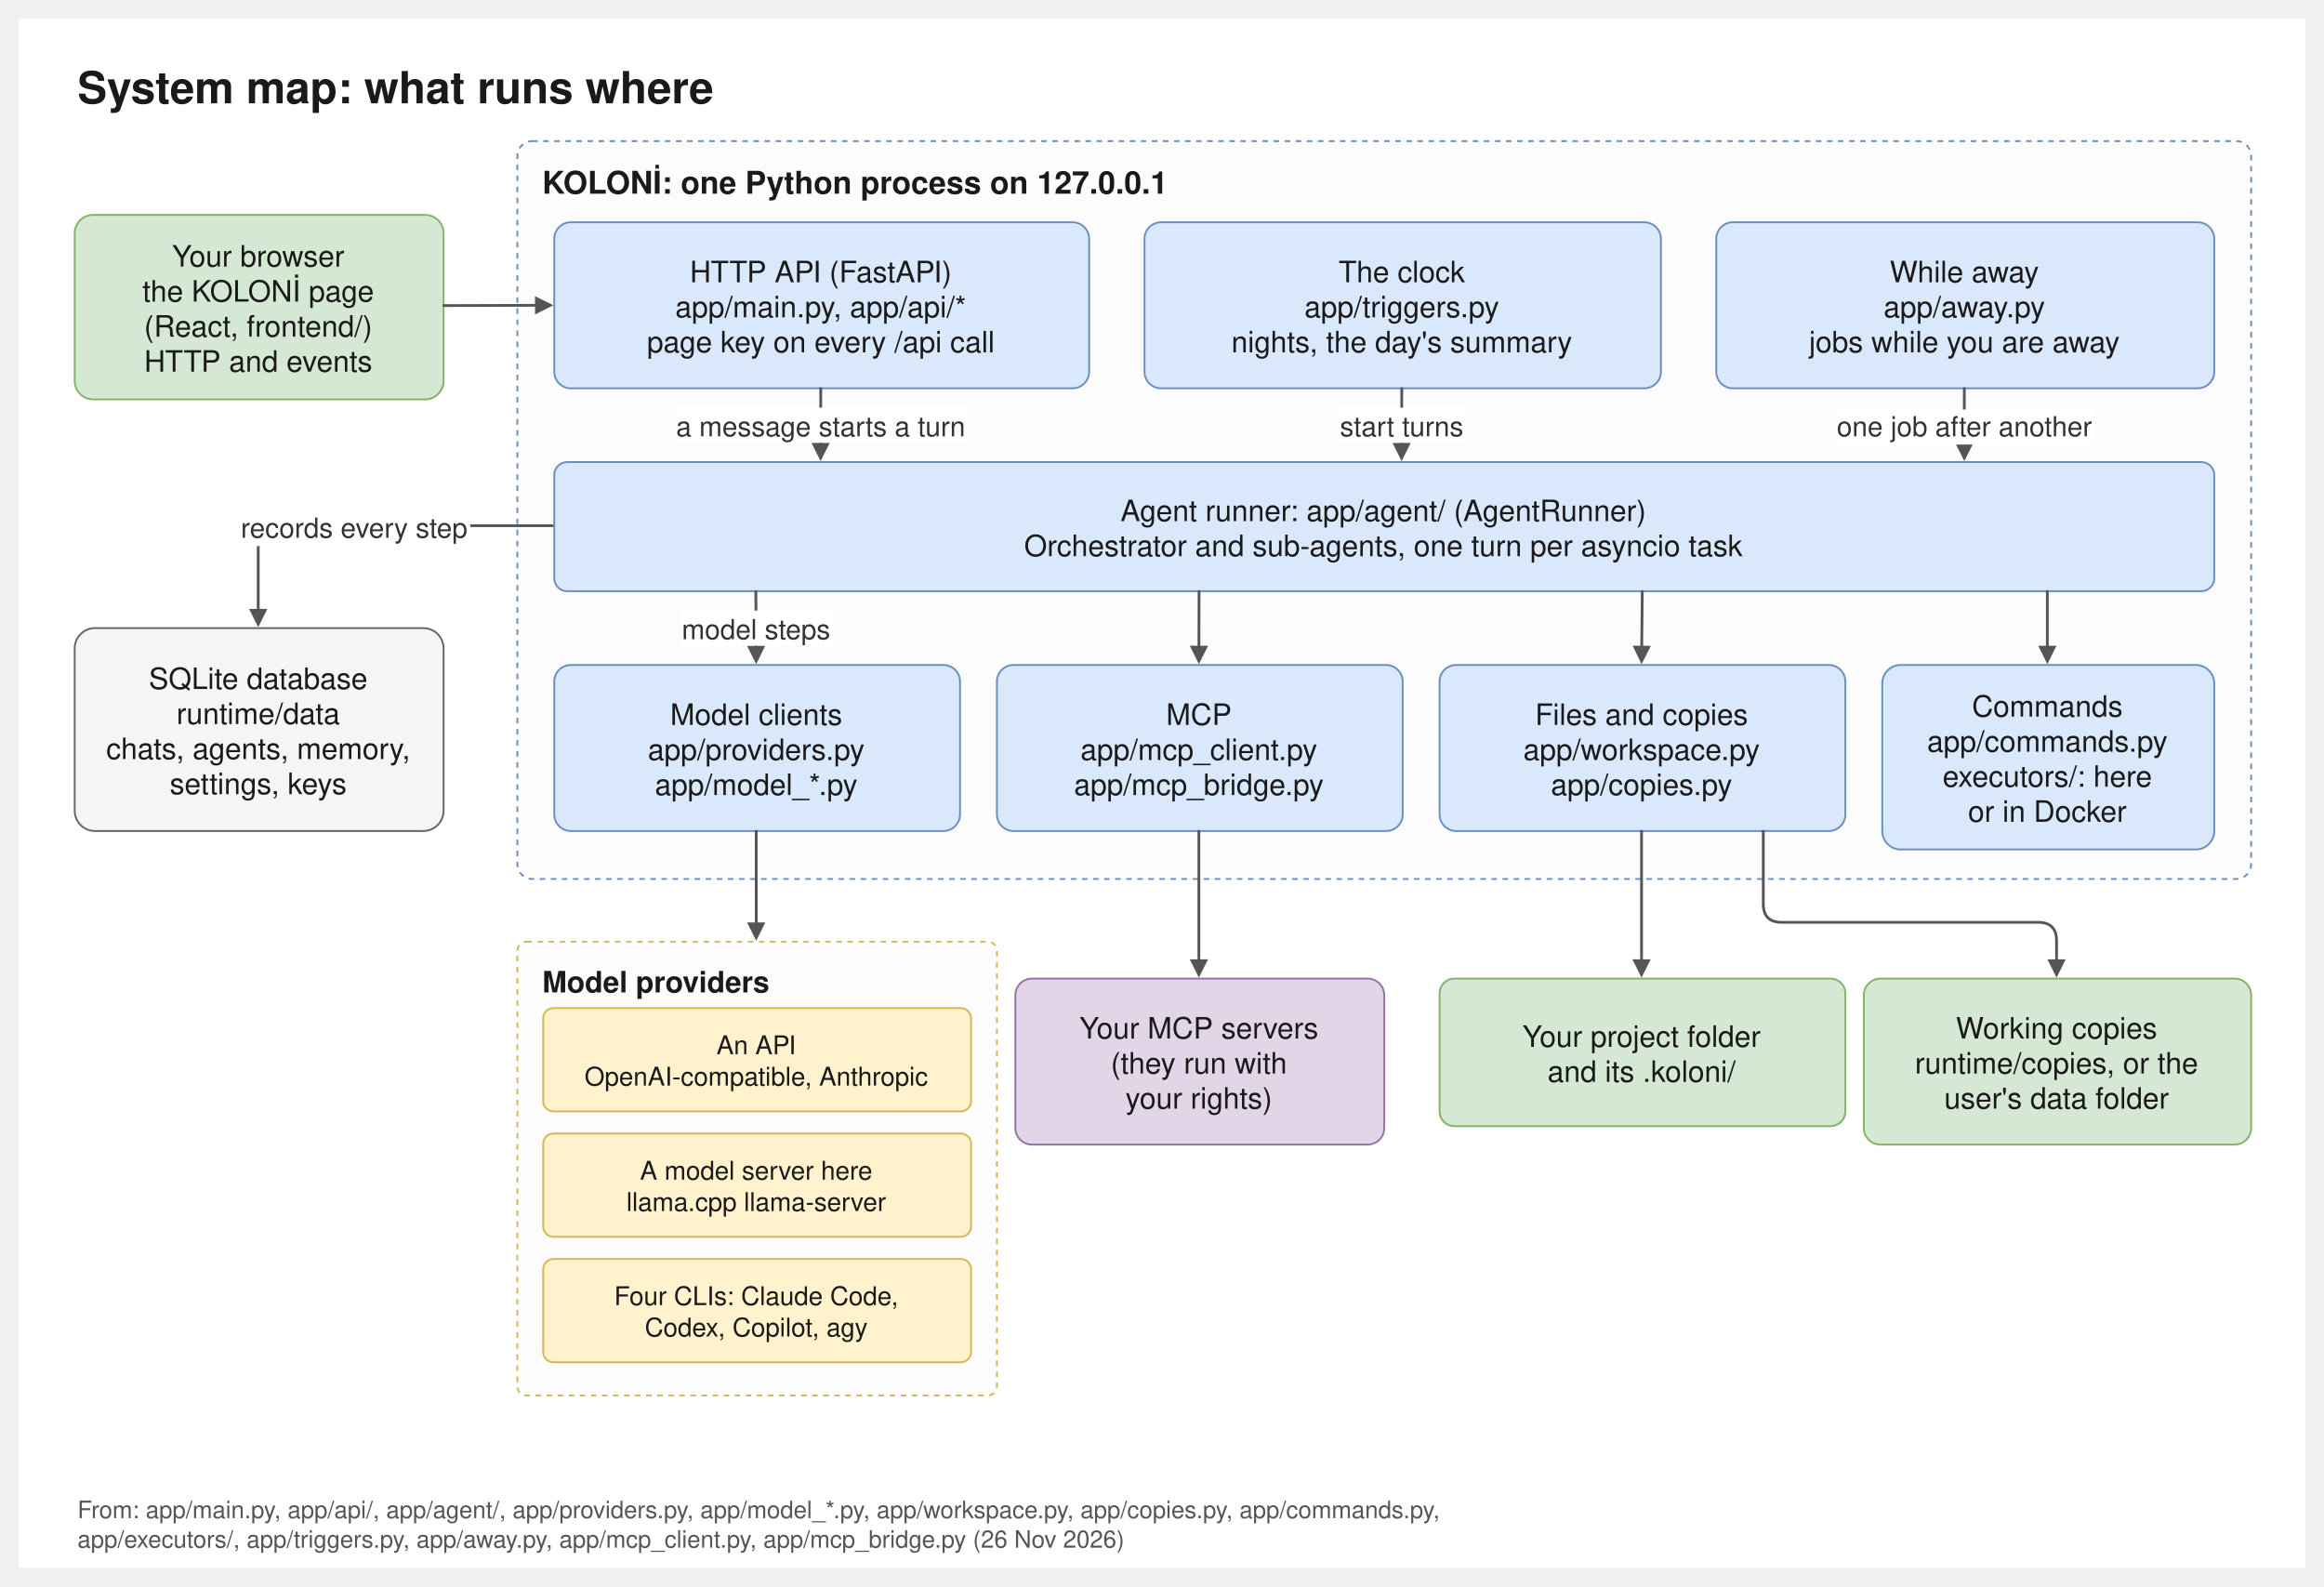
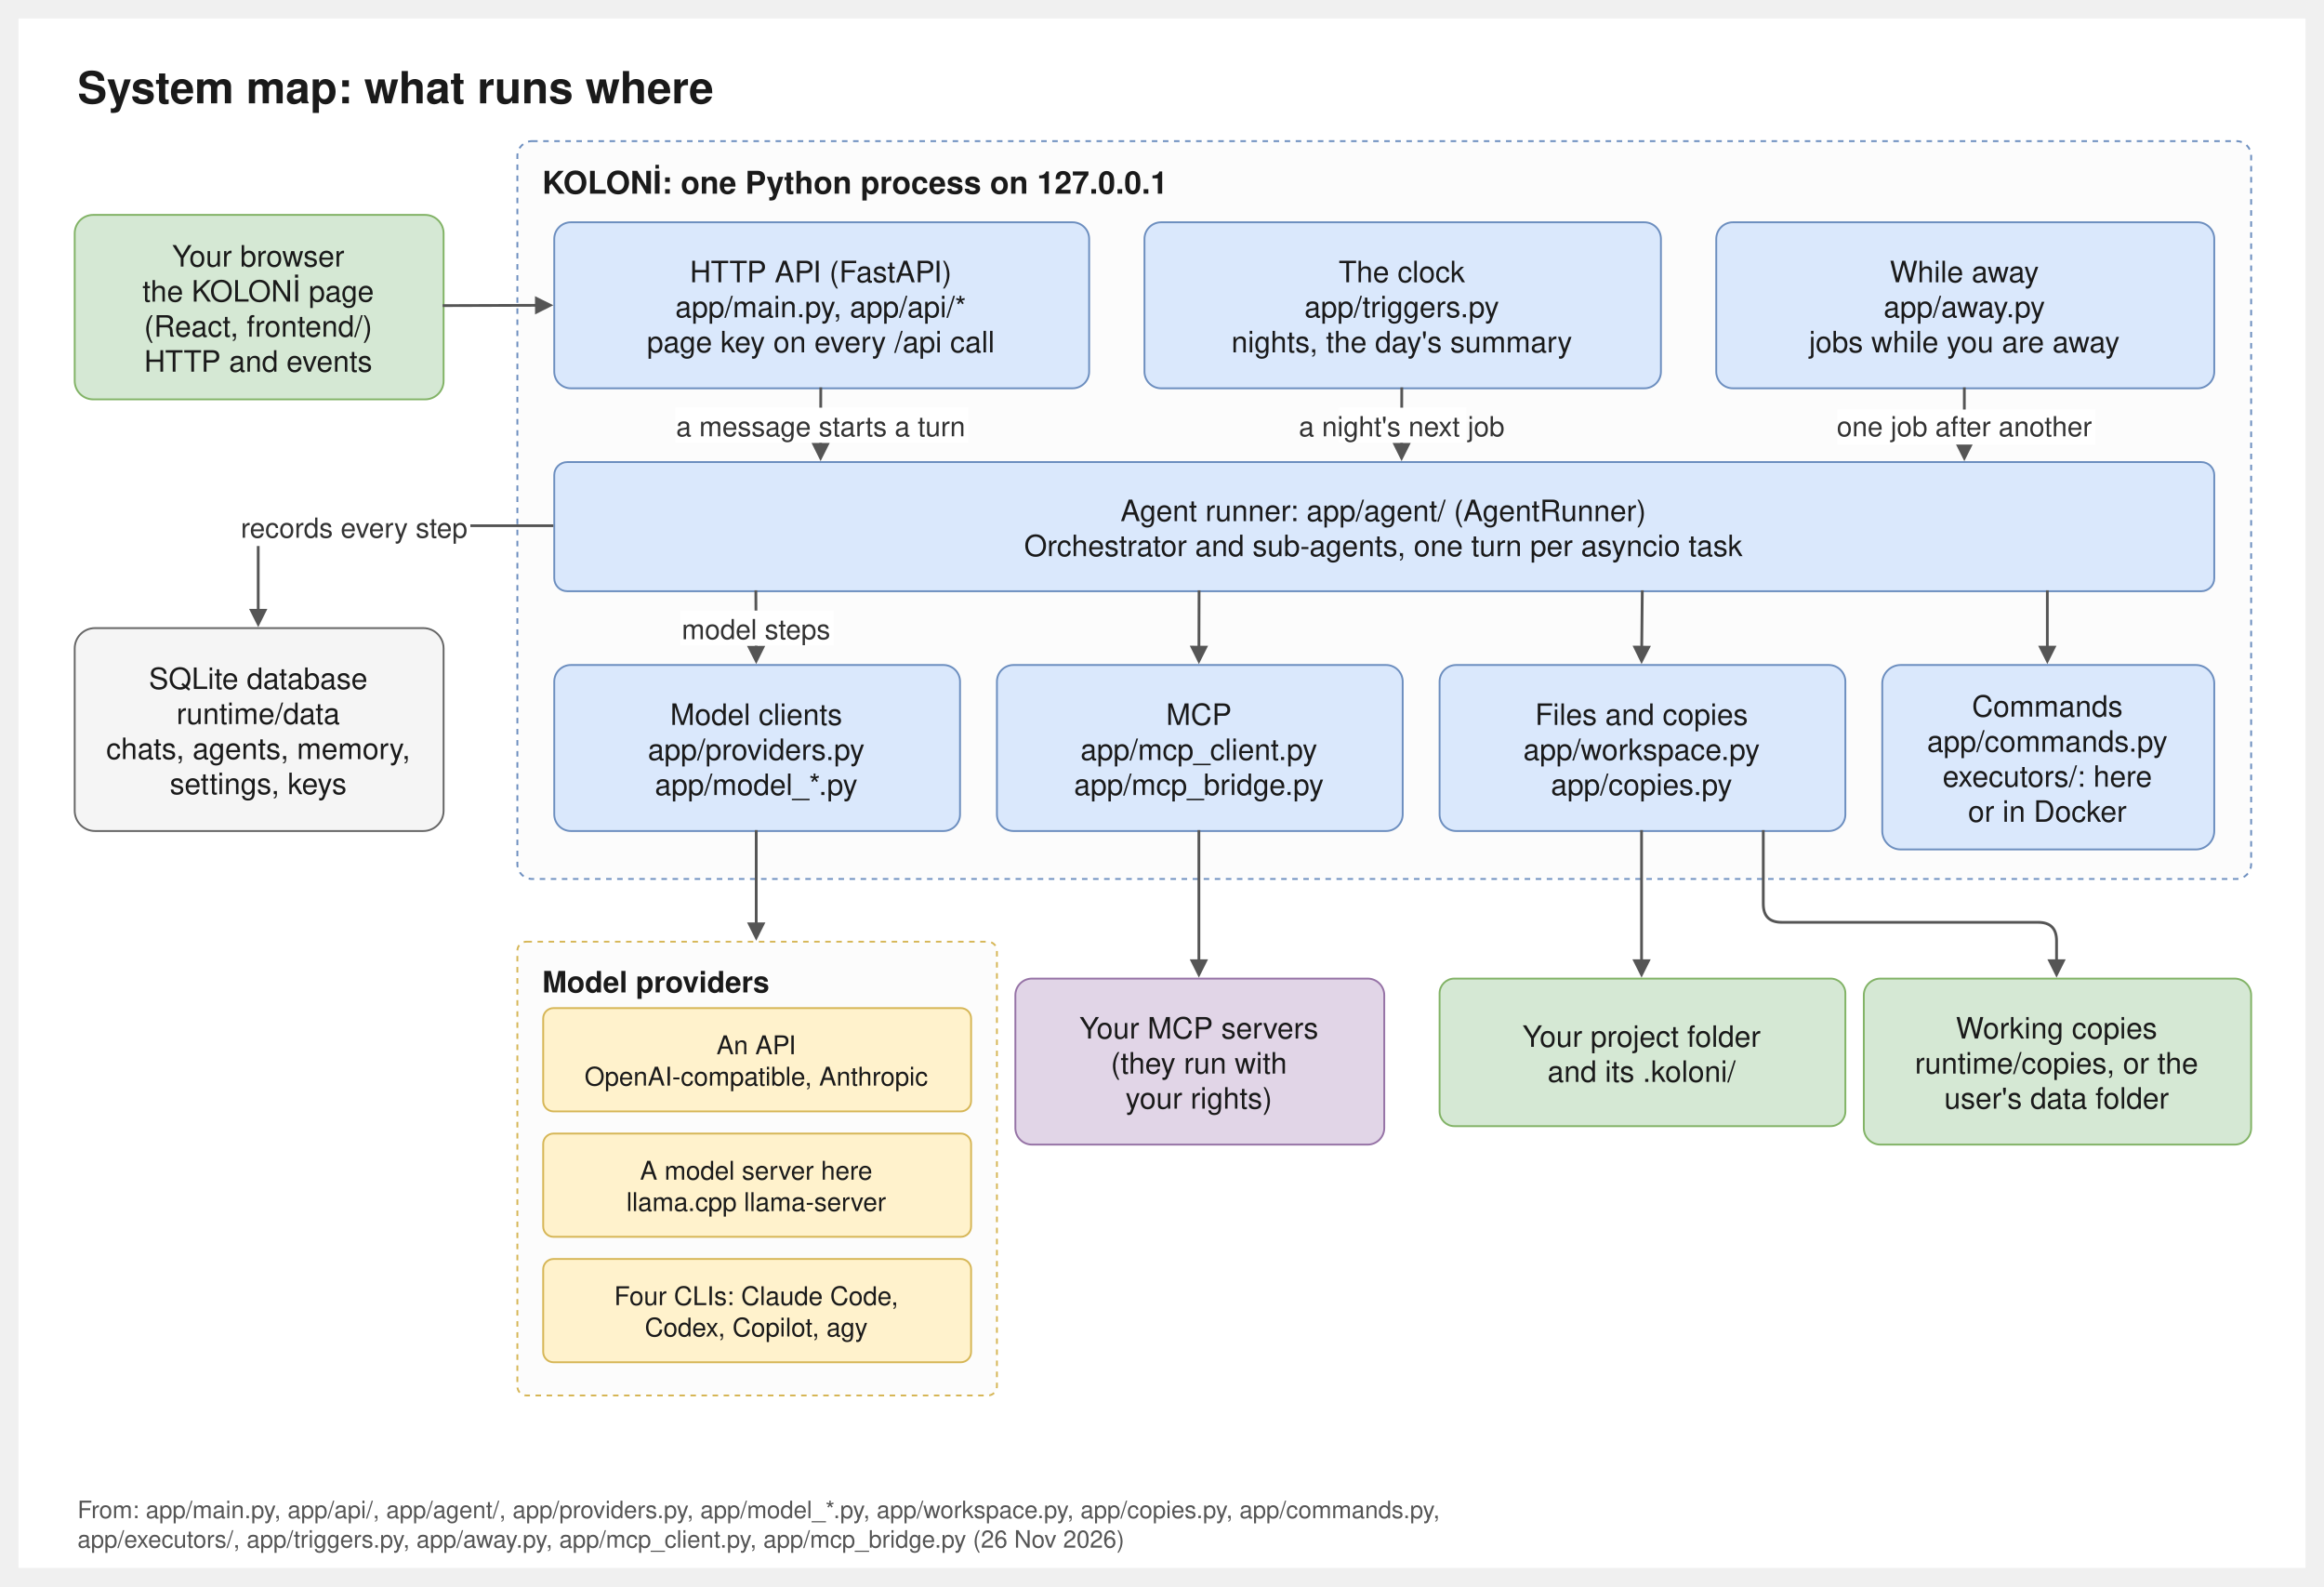
<svg xmlns="http://www.w3.org/2000/svg" style="background: transparent; background-color: transparent;" version="1.1" width="1260px" height="860px" viewBox="0 0 1260 860">
  <defs />
  <g>
    <g data-cell-id="0">
      <g data-cell-id="1">
        <g data-cell-id="backdrop">
          <g>
            <rect x="10" y="10" width="1240" height="840" fill="#ffffff" stroke="none" pointer-events="all" style="fill: light-dark(rgb(255, 255, 255), rgb(18, 18, 18));" />
          </g>
        </g>
        <g data-cell-id="title">
          <g>
            <rect x="40" y="26" width="1180" height="36" fill="none" stroke="none" pointer-events="all" />
          </g>
          <g>
            <g fill="#1a1a1a" font-family="Helvetica" font-weight="bold" text-anchor="start" font-size="24px" style="fill: light-dark(rgb(26, 26, 26), rgb(215, 215, 215));">
              <text x="42" y="56">System map: what runs where</text>
            </g>
          </g>
        </g>
        <g data-cell-id="page">
          <g transform="translate(0.5,0.5)">
            <rect x="40" y="116" width="200" height="100" rx="10" ry="10" fill="#d5e8d4" stroke="#82b366" pointer-events="all" style="fill: light-dark(rgb(213, 232, 212), rgb(31, 47, 30)); stroke: light-dark(rgb(130, 179, 102), rgb(68, 110, 44));" />
          </g>
          <g>
            <g fill="#1a1a1a" font-family="Helvetica" text-anchor="middle" font-size="16px" style="fill: light-dark(rgb(26, 26, 26), rgb(215, 215, 215));">
              <text x="140" y="144.5">Your browser</text>
              <text x="140" y="163.5">the KOLONİ page</text>
              <text x="140" y="182.5">(React, frontend/)</text>
              <text x="140" y="201.5">HTTP and events</text>
            </g>
          </g>
        </g>
        <g data-cell-id="db">
          <g transform="translate(0.5,0.5)">
            <rect x="40" y="340" width="200" height="110" rx="11" ry="11" fill="#f5f5f5" stroke="#666666" pointer-events="all" style="fill: light-dark(rgb(245, 245, 245), rgb(26, 26, 26)); stroke: light-dark(rgb(102, 102, 102), rgb(149, 149, 149));" />
          </g>
          <g>
            <g fill="#1a1a1a" font-family="Helvetica" text-anchor="middle" font-size="16px" style="fill: light-dark(rgb(26, 26, 26), rgb(215, 215, 215));">
              <text x="140" y="373.5">SQLite database</text>
              <text x="140" y="392.5">runtime/data</text>
              <text x="140" y="411.5">chats, agents, memory,</text>
              <text x="140" y="430.5">settings, keys</text>
            </g>
          </g>
        </g>
        <g data-cell-id="proc">
          <g transform="translate(0.5,0.5)">
            <rect x="280" y="76" width="940" height="400" rx="8" ry="8" fill="#fcfcfc" stroke="#6c8ebf" stroke-dasharray="3 3" pointer-events="all" style="fill: light-dark(rgb(252, 252, 252), rgb(20, 20, 20)); stroke: light-dark(rgb(108, 142, 191), rgb(92, 121, 163));" />
          </g>
          <g>
            <g fill="#1a1a1a" font-family="Helvetica" font-weight="bold" text-anchor="start" font-size="17px" style="fill: light-dark(rgb(26, 26, 26), rgb(215, 215, 215));">
              <text x="294" y="105">KOLONİ: one Python process on 127.0.0.1</text>
            </g>
          </g>
        </g>
        <g data-cell-id="api">
          <g transform="translate(0.5,0.5)">
            <rect x="300" y="120" width="290" height="90" rx="9" ry="9" fill="#dae8fc" stroke="#6c8ebf" pointer-events="all" style="fill: light-dark(rgb(218, 232, 252), rgb(29, 41, 59)); stroke: light-dark(rgb(108, 142, 191), rgb(92, 121, 163));" />
          </g>
          <g>
            <g fill="#1a1a1a" font-family="Helvetica" text-anchor="middle" font-size="16px" style="fill: light-dark(rgb(26, 26, 26), rgb(215, 215, 215));">
              <text x="445" y="153">HTTP API (FastAPI)</text>
              <text x="445" y="172">app/main.py, app/api/*</text>
              <text x="445" y="191">page key on every /api call</text>
            </g>
          </g>
        </g>
        <g data-cell-id="trig">
          <g transform="translate(0.5,0.5)">
            <rect x="620" y="120" width="280" height="90" rx="9" ry="9" fill="#dae8fc" stroke="#6c8ebf" pointer-events="all" style="fill: light-dark(rgb(218, 232, 252), rgb(29, 41, 59)); stroke: light-dark(rgb(108, 142, 191), rgb(92, 121, 163));" />
          </g>
          <g>
            <g fill="#1a1a1a" font-family="Helvetica" text-anchor="middle" font-size="16px" style="fill: light-dark(rgb(26, 26, 26), rgb(215, 215, 215));">
              <text x="760" y="153">The clock</text>
              <text x="760" y="172">app/triggers.py</text>
              <text x="760" y="191">nights, the day's summary</text>
            </g>
          </g>
        </g>
        <g data-cell-id="night">
          <g transform="translate(0.5,0.5)">
            <rect x="930" y="120" width="270" height="90" rx="9" ry="9" fill="#dae8fc" stroke="#6c8ebf" pointer-events="all" style="fill: light-dark(rgb(218, 232, 252), rgb(29, 41, 59)); stroke: light-dark(rgb(108, 142, 191), rgb(92, 121, 163));" />
          </g>
          <g>
            <g fill="#1a1a1a" font-family="Helvetica" text-anchor="middle" font-size="16px" style="fill: light-dark(rgb(26, 26, 26), rgb(215, 215, 215));">
              <text x="1065" y="153">While away</text>
              <text x="1065" y="172">app/away.py</text>
              <text x="1065" y="191">jobs while you are away</text>
            </g>
          </g>
        </g>
        <g data-cell-id="run">
          <g transform="translate(0.5,0.5)">
            <rect x="300" y="250" width="900" height="70" rx="7" ry="7" fill="#dae8fc" stroke="#6c8ebf" pointer-events="all" style="fill: light-dark(rgb(218, 232, 252), rgb(29, 41, 59)); stroke: light-dark(rgb(108, 142, 191), rgb(92, 121, 163));" />
          </g>
          <g>
            <g fill="#1a1a1a" font-family="Helvetica" text-anchor="middle" font-size="16px" style="fill: light-dark(rgb(26, 26, 26), rgb(215, 215, 215));">
              <text x="750" y="282.5">Agent runner: app/agent/ (AgentRunner)</text>
              <text x="750" y="301.5">Orchestrator and sub-agents, one turn per asyncio task</text>
            </g>
          </g>
        </g>
        <g data-cell-id="models">
          <g transform="translate(0.5,0.5)">
            <rect x="300" y="360" width="220" height="90" rx="9" ry="9" fill="#dae8fc" stroke="#6c8ebf" pointer-events="all" style="fill: light-dark(rgb(218, 232, 252), rgb(29, 41, 59)); stroke: light-dark(rgb(108, 142, 191), rgb(92, 121, 163));" />
          </g>
          <g>
            <g fill="#1a1a1a" font-family="Helvetica" text-anchor="middle" font-size="16px" style="fill: light-dark(rgb(26, 26, 26), rgb(215, 215, 215));">
              <text x="410" y="393">Model clients</text>
              <text x="410" y="412">app/providers.py</text>
              <text x="410" y="431">app/model_*.py</text>
            </g>
          </g>
        </g>
        <g data-cell-id="mcp">
          <g transform="translate(0.5,0.5)">
            <rect x="540" y="360" width="220" height="90" rx="9" ry="9" fill="#dae8fc" stroke="#6c8ebf" pointer-events="all" style="fill: light-dark(rgb(218, 232, 252), rgb(29, 41, 59)); stroke: light-dark(rgb(108, 142, 191), rgb(92, 121, 163));" />
          </g>
          <g>
            <g fill="#1a1a1a" font-family="Helvetica" text-anchor="middle" font-size="16px" style="fill: light-dark(rgb(26, 26, 26), rgb(215, 215, 215));">
              <text x="650" y="393">MCP</text>
              <text x="650" y="412">app/mcp_client.py</text>
              <text x="650" y="431">app/mcp_bridge.py</text>
            </g>
          </g>
        </g>
        <g data-cell-id="ws">
          <g transform="translate(0.5,0.5)">
            <rect x="780" y="360" width="220" height="90" rx="9" ry="9" fill="#dae8fc" stroke="#6c8ebf" pointer-events="all" style="fill: light-dark(rgb(218, 232, 252), rgb(29, 41, 59)); stroke: light-dark(rgb(108, 142, 191), rgb(92, 121, 163));" />
          </g>
          <g>
            <g fill="#1a1a1a" font-family="Helvetica" text-anchor="middle" font-size="16px" style="fill: light-dark(rgb(26, 26, 26), rgb(215, 215, 215));">
              <text x="890" y="393">Files and copies</text>
              <text x="890" y="412">app/workspace.py</text>
              <text x="890" y="431">app/copies.py</text>
            </g>
          </g>
        </g>
        <g data-cell-id="cmd">
          <g transform="translate(0.5,0.5)">
            <rect x="1020" y="360" width="180" height="100" rx="10" ry="10" fill="#dae8fc" stroke="#6c8ebf" pointer-events="all" style="fill: light-dark(rgb(218, 232, 252), rgb(29, 41, 59)); stroke: light-dark(rgb(108, 142, 191), rgb(92, 121, 163));" />
          </g>
          <g>
            <g fill="#1a1a1a" font-family="Helvetica" text-anchor="middle" font-size="16px" style="fill: light-dark(rgb(26, 26, 26), rgb(215, 215, 215));">
              <text x="1110" y="388.5">Commands</text>
              <text x="1110" y="407.5">app/commands.py</text>
              <text x="1110" y="426.5">executors/: here</text>
              <text x="1110" y="445.5">or in Docker</text>
            </g>
          </g>
        </g>
        <g data-cell-id="prov">
          <g transform="translate(0.5,0.5)">
            <rect x="280" y="510" width="260" height="246" rx="4.92" ry="4.92" fill="#fcfcfc" stroke="#d6b656" stroke-dasharray="3 3" pointer-events="all" style="fill: light-dark(rgb(252, 252, 252), rgb(20, 20, 20)); stroke: light-dark(rgb(214, 182, 86), rgb(109, 81, 0));" />
          </g>
          <g>
            <g fill="#1a1a1a" font-family="Helvetica" font-weight="bold" text-anchor="start" font-size="16px" style="fill: light-dark(rgb(26, 26, 26), rgb(215, 215, 215));">
              <text x="294" y="538">Model providers</text>
            </g>
          </g>
        </g>
        <g data-cell-id="p_api">
          <g transform="translate(0.5,0.5)">
            <rect x="294" y="546" width="232" height="56" rx="5.6" ry="5.6" fill="#fff2cc" stroke="#d6b656" pointer-events="all" style="fill: light-dark(rgb(255, 242, 204), rgb(40, 29, 0)); stroke: light-dark(rgb(214, 182, 86), rgb(109, 81, 0));" />
          </g>
          <g>
            <g fill="#1a1a1a" font-family="Helvetica" text-anchor="middle" font-size="14px" style="fill: light-dark(rgb(26, 26, 26), rgb(215, 215, 215));">
              <text x="410" y="571.5">An API</text>
              <text x="410" y="588.5">OpenAI-compatible, Anthropic</text>
            </g>
          </g>
        </g>
        <g data-cell-id="p_local">
          <g transform="translate(0.5,0.5)">
            <rect x="294" y="614" width="232" height="56" rx="5.6" ry="5.6" fill="#fff2cc" stroke="#d6b656" pointer-events="all" style="fill: light-dark(rgb(255, 242, 204), rgb(40, 29, 0)); stroke: light-dark(rgb(214, 182, 86), rgb(109, 81, 0));" />
          </g>
          <g>
            <g fill="#1a1a1a" font-family="Helvetica" text-anchor="middle" font-size="14px" style="fill: light-dark(rgb(26, 26, 26), rgb(215, 215, 215));">
              <text x="410" y="639.5">A model server here</text>
              <text x="410" y="656.5">llama.cpp llama-server</text>
            </g>
          </g>
        </g>
        <g data-cell-id="p_cli">
          <g transform="translate(0.5,0.5)">
            <rect x="294" y="682" width="232" height="56" rx="5.6" ry="5.6" fill="#fff2cc" stroke="#d6b656" pointer-events="all" style="fill: light-dark(rgb(255, 242, 204), rgb(40, 29, 0)); stroke: light-dark(rgb(214, 182, 86), rgb(109, 81, 0));" />
          </g>
          <g>
            <g fill="#1a1a1a" font-family="Helvetica" text-anchor="middle" font-size="14px" style="fill: light-dark(rgb(26, 26, 26), rgb(215, 215, 215));">
              <text x="410" y="707.5">Four CLIs: Claude Code,</text>
              <text x="410" y="724.5">Codex, Copilot, agy</text>
            </g>
          </g>
        </g>
        <g data-cell-id="srv">
          <g transform="translate(0.5,0.5)">
            <rect x="550" y="530" width="200" height="90" rx="9" ry="9" fill="#e1d5e7" stroke="#9673a6" pointer-events="all" style="fill: light-dark(rgb(225, 213, 231), rgb(57, 47, 63)); stroke: light-dark(rgb(150, 115, 166), rgb(149, 119, 163));" />
          </g>
          <g>
            <g fill="#1a1a1a" font-family="Helvetica" text-anchor="middle" font-size="16px" style="fill: light-dark(rgb(26, 26, 26), rgb(215, 215, 215));">
              <text x="650" y="563">Your MCP servers</text>
              <text x="650" y="582">(they run with</text>
              <text x="650" y="601">your rights)</text>
            </g>
          </g>
        </g>
        <g data-cell-id="proj">
          <g transform="translate(0.5,0.5)">
            <rect x="780" y="530" width="220" height="80" rx="8" ry="8" fill="#d5e8d4" stroke="#82b366" pointer-events="all" style="fill: light-dark(rgb(213, 232, 212), rgb(31, 47, 30)); stroke: light-dark(rgb(130, 179, 102), rgb(68, 110, 44));" />
          </g>
          <g>
            <g fill="#1a1a1a" font-family="Helvetica" text-anchor="middle" font-size="16px" style="fill: light-dark(rgb(26, 26, 26), rgb(215, 215, 215));">
              <text x="890" y="567.5">Your project folder</text>
              <text x="890" y="586.5">and its .koloni/</text>
            </g>
          </g>
        </g>
        <g data-cell-id="copies">
          <g transform="translate(0.5,0.5)">
            <rect x="1010" y="530" width="210" height="90" rx="9" ry="9" fill="#d5e8d4" stroke="#82b366" pointer-events="all" style="fill: light-dark(rgb(213, 232, 212), rgb(31, 47, 30)); stroke: light-dark(rgb(130, 179, 102), rgb(68, 110, 44));" />
          </g>
          <g>
            <g fill="#1a1a1a" font-family="Helvetica" text-anchor="middle" font-size="16px" style="fill: light-dark(rgb(26, 26, 26), rgb(215, 215, 215));">
              <text x="1115" y="563">Working copies</text>
              <text x="1115" y="582">runtime/copies, or the</text>
              <text x="1115" y="601">user's data folder</text>
            </g>
          </g>
        </g>
        <g data-cell-id="e20">
          <g>
            <path d="M 240 165.67 L 290.82 165.51" fill="none" stroke="#555555" stroke-width="1.5" stroke-miterlimit="10" pointer-events="stroke" style="stroke: light-dark(rgb(85, 85, 85), rgb(164, 164, 164));" />
            <path d="M 298.32 165.48 L 290.84 169.26 L 290.81 161.76 Z" fill="#555555" stroke="#555555" stroke-width="1.5" stroke-miterlimit="10" pointer-events="all" style="fill: light-dark(rgb(85, 85, 85), rgb(164, 164, 164)); stroke: light-dark(rgb(85, 85, 85), rgb(164, 164, 164));" />
          </g>
        </g>
        <g data-cell-id="e21">
          <g>
            <path d="M 445 210 L 444.92 240.82" fill="none" stroke="#555555" stroke-width="1.5" stroke-miterlimit="10" pointer-events="stroke" style="stroke: light-dark(rgb(85, 85, 85), rgb(164, 164, 164));" />
            <path d="M 444.9 248.32 L 441.17 240.81 L 448.67 240.83 Z" fill="#555555" stroke="#555555" stroke-width="1.5" stroke-miterlimit="10" pointer-events="all" style="fill: light-dark(rgb(85, 85, 85), rgb(164, 164, 164)); stroke: light-dark(rgb(85, 85, 85), rgb(164, 164, 164));" />
          </g>
          <g>
            <g fill="#333333" font-family="Helvetica" text-anchor="middle" font-size="15px" style="fill: light-dark(rgb(51, 51, 51), rgb(193, 193, 193));">
              <rect fill="#ffffff" stroke="none" x="366" y="221" width="159" height="19" stroke-width="0" style="fill: light-dark(rgb(255, 255, 255), rgb(18, 18, 18));" />
              <text x="444.95" y="236.5">a message starts a turn</text>
            </g>
          </g>
        </g>
        <g data-cell-id="e22">
          <g>
            <path d="M 760 210 L 759.92 240.82" fill="none" stroke="#555555" stroke-width="1.5" stroke-miterlimit="10" pointer-events="stroke" style="stroke: light-dark(rgb(85, 85, 85), rgb(164, 164, 164));" />
            <path d="M 759.9 248.32 L 756.17 240.81 L 763.67 240.83 Z" fill="#555555" stroke="#555555" stroke-width="1.5" stroke-miterlimit="10" pointer-events="all" style="fill: light-dark(rgb(85, 85, 85), rgb(164, 164, 164)); stroke: light-dark(rgb(85, 85, 85), rgb(164, 164, 164));" />
          </g>
          <g>
            <g fill="#333333" font-family="Helvetica" text-anchor="middle" font-size="15px" style="fill: light-dark(rgb(51, 51, 51), rgb(193, 193, 193));">
              <rect fill="#ffffff" stroke="none" x="726" y="221" width="69" height="19" stroke-width="0" style="fill: light-dark(rgb(255, 255, 255), rgb(18, 18, 18));" />
-               <text x="759.95" y="236.5">start turns</text>
+               <text x="759.95" y="236.5">a night's next job</text>
            </g>
          </g>
        </g>
        <g data-cell-id="e23">
          <g>
            <path d="M 1065 210 L 1065 240.82" fill="none" stroke="#555555" stroke-width="1.5" stroke-miterlimit="10" pointer-events="stroke" style="stroke: light-dark(rgb(85, 85, 85), rgb(164, 164, 164));" />
            <path d="M 1065 248.32 L 1061.25 240.82 L 1068.75 240.82 Z" fill="#555555" stroke="#555555" stroke-width="1.5" stroke-miterlimit="10" pointer-events="all" style="fill: light-dark(rgb(85, 85, 85), rgb(164, 164, 164)); stroke: light-dark(rgb(85, 85, 85), rgb(164, 164, 164));" />
          </g>
          <g>
            <g fill="#333333" font-family="Helvetica" text-anchor="middle" font-size="15px" style="fill: light-dark(rgb(51, 51, 51), rgb(193, 193, 193));">
              <rect fill="#ffffff" stroke="none" x="996" y="222" width="140" height="19" stroke-width="0" style="fill: light-dark(rgb(255, 255, 255), rgb(18, 18, 18));" />
              <text x="1065" y="236.5">one job after another</text>
            </g>
          </g>
        </g>
        <g data-cell-id="e24">
          <g>
            <path d="M 300 285 L 150 285 Q 140 285 140 295 L 140 330.82" fill="none" stroke="#555555" stroke-width="1.5" stroke-miterlimit="10" pointer-events="stroke" style="stroke: light-dark(rgb(85, 85, 85), rgb(164, 164, 164));" />
            <path d="M 140 338.32 L 136.25 330.82 L 143.75 330.82 Z" fill="#555555" stroke="#555555" stroke-width="1.5" stroke-miterlimit="10" pointer-events="all" style="fill: light-dark(rgb(85, 85, 85), rgb(164, 164, 164)); stroke: light-dark(rgb(85, 85, 85), rgb(164, 164, 164));" />
          </g>
          <g>
            <g fill="#333333" font-family="Helvetica" text-anchor="middle" font-size="15px" style="fill: light-dark(rgb(51, 51, 51), rgb(193, 193, 193));">
              <rect fill="#ffffff" stroke="none" x="130" y="277" width="125" height="19" stroke-width="0" style="fill: light-dark(rgb(255, 255, 255), rgb(18, 18, 18));" />
              <text x="192" y="291.5">records every step</text>
            </g>
          </g>
        </g>
        <g data-cell-id="e25">
          <g>
            <path d="M 409.8 320 L 409.95 350.82" fill="none" stroke="#555555" stroke-width="1.5" stroke-miterlimit="10" pointer-events="stroke" style="stroke: light-dark(rgb(85, 85, 85), rgb(164, 164, 164));" />
            <path d="M 409.99 358.32 L 406.2 350.84 L 413.7 350.8 Z" fill="#555555" stroke="#555555" stroke-width="1.5" stroke-miterlimit="10" pointer-events="all" style="fill: light-dark(rgb(85, 85, 85), rgb(164, 164, 164)); stroke: light-dark(rgb(85, 85, 85), rgb(164, 164, 164));" />
          </g>
          <g>
            <g fill="#333333" font-family="Helvetica" text-anchor="middle" font-size="15px" style="fill: light-dark(rgb(51, 51, 51), rgb(193, 193, 193));">
              <rect fill="#ffffff" stroke="none" x="369" y="331" width="83" height="19" stroke-width="0" style="fill: light-dark(rgb(255, 255, 255), rgb(18, 18, 18));" />
              <text x="409.9" y="346.5">model steps</text>
            </g>
          </g>
        </g>
        <g data-cell-id="e26">
          <g>
            <path d="M 650.1 320 L 650.02 350.82" fill="none" stroke="#555555" stroke-width="1.5" stroke-miterlimit="10" pointer-events="stroke" style="stroke: light-dark(rgb(85, 85, 85), rgb(164, 164, 164));" />
            <path d="M 650 358.32 L 646.27 350.81 L 653.77 350.83 Z" fill="#555555" stroke="#555555" stroke-width="1.5" stroke-miterlimit="10" pointer-events="all" style="fill: light-dark(rgb(85, 85, 85), rgb(164, 164, 164)); stroke: light-dark(rgb(85, 85, 85), rgb(164, 164, 164));" />
          </g>
        </g>
        <g data-cell-id="e27">
          <g>
            <path d="M 890.4 320 L 890.09 350.82" fill="none" stroke="#555555" stroke-width="1.5" stroke-miterlimit="10" pointer-events="stroke" style="stroke: light-dark(rgb(85, 85, 85), rgb(164, 164, 164));" />
            <path d="M 890.02 358.32 L 886.34 350.79 L 893.84 350.86 Z" fill="#555555" stroke="#555555" stroke-width="1.5" stroke-miterlimit="10" pointer-events="all" style="fill: light-dark(rgb(85, 85, 85), rgb(164, 164, 164)); stroke: light-dark(rgb(85, 85, 85), rgb(164, 164, 164));" />
          </g>
        </g>
        <g data-cell-id="e28">
          <g>
            <path d="M 1110 320 L 1110 350.82" fill="none" stroke="#555555" stroke-width="1.5" stroke-miterlimit="10" pointer-events="stroke" style="stroke: light-dark(rgb(85, 85, 85), rgb(164, 164, 164));" />
            <path d="M 1110 358.32 L 1106.25 350.82 L 1113.75 350.82 Z" fill="#555555" stroke="#555555" stroke-width="1.5" stroke-miterlimit="10" pointer-events="all" style="fill: light-dark(rgb(85, 85, 85), rgb(164, 164, 164)); stroke: light-dark(rgb(85, 85, 85), rgb(164, 164, 164));" />
          </g>
        </g>
        <g data-cell-id="e29">
          <g>
            <path d="M 410 450 L 410 500.82" fill="none" stroke="#555555" stroke-width="1.5" stroke-miterlimit="10" pointer-events="stroke" style="stroke: light-dark(rgb(85, 85, 85), rgb(164, 164, 164));" />
            <path d="M 410 508.32 L 406.25 500.82 L 413.75 500.82 Z" fill="#555555" stroke="#555555" stroke-width="1.5" stroke-miterlimit="10" pointer-events="all" style="fill: light-dark(rgb(85, 85, 85), rgb(164, 164, 164)); stroke: light-dark(rgb(85, 85, 85), rgb(164, 164, 164));" />
          </g>
        </g>
        <g data-cell-id="e30">
          <g>
            <path d="M 650 450 L 650 520.82" fill="none" stroke="#555555" stroke-width="1.5" stroke-miterlimit="10" pointer-events="stroke" style="stroke: light-dark(rgb(85, 85, 85), rgb(164, 164, 164));" />
            <path d="M 650 528.32 L 646.25 520.82 L 653.75 520.82 Z" fill="#555555" stroke="#555555" stroke-width="1.5" stroke-miterlimit="10" pointer-events="all" style="fill: light-dark(rgb(85, 85, 85), rgb(164, 164, 164)); stroke: light-dark(rgb(85, 85, 85), rgb(164, 164, 164));" />
          </g>
        </g>
        <g data-cell-id="e31">
          <g>
            <path d="M 890 450 L 890 520.82" fill="none" stroke="#555555" stroke-width="1.5" stroke-miterlimit="10" pointer-events="stroke" style="stroke: light-dark(rgb(85, 85, 85), rgb(164, 164, 164));" />
            <path d="M 890 528.32 L 886.25 520.82 L 893.75 520.82 Z" fill="#555555" stroke="#555555" stroke-width="1.5" stroke-miterlimit="10" pointer-events="all" style="fill: light-dark(rgb(85, 85, 85), rgb(164, 164, 164)); stroke: light-dark(rgb(85, 85, 85), rgb(164, 164, 164));" />
          </g>
        </g>
        <g data-cell-id="e32">
          <g>
            <path d="M 956 450 L 956 490 Q 956 500 966 500 L 1105 500 Q 1115 500 1115 510 L 1115 520.82" fill="none" stroke="#555555" stroke-width="1.5" stroke-miterlimit="10" pointer-events="stroke" style="stroke: light-dark(rgb(85, 85, 85), rgb(164, 164, 164));" />
            <path d="M 1115 528.32 L 1111.25 520.82 L 1118.75 520.82 Z" fill="#555555" stroke="#555555" stroke-width="1.5" stroke-miterlimit="10" pointer-events="all" style="fill: light-dark(rgb(85, 85, 85), rgb(164, 164, 164)); stroke: light-dark(rgb(85, 85, 85), rgb(164, 164, 164));" />
          </g>
        </g>
        <g data-cell-id="footer">
          <g>
            <rect x="40" y="804" width="1180" height="40" fill="none" stroke="none" pointer-events="all" />
          </g>
          <g>
            <g fill="#555555" font-family="Helvetica" text-anchor="start" font-size="13px" style="fill: light-dark(rgb(85, 85, 85), rgb(164, 164, 164));">
              <text x="42" y="823">From: app/main.py, app/api/, app/agent/, app/providers.py, app/model_*.py, app/workspace.py, app/copies.py, app/commands.py,</text>
              <text x="42" y="839">app/executors/, app/triggers.py, app/away.py, app/mcp_client.py, app/mcp_bridge.py (26 Nov 2026)</text>
            </g>
          </g>
        </g>
      </g>
    </g>
  </g>
</svg>
